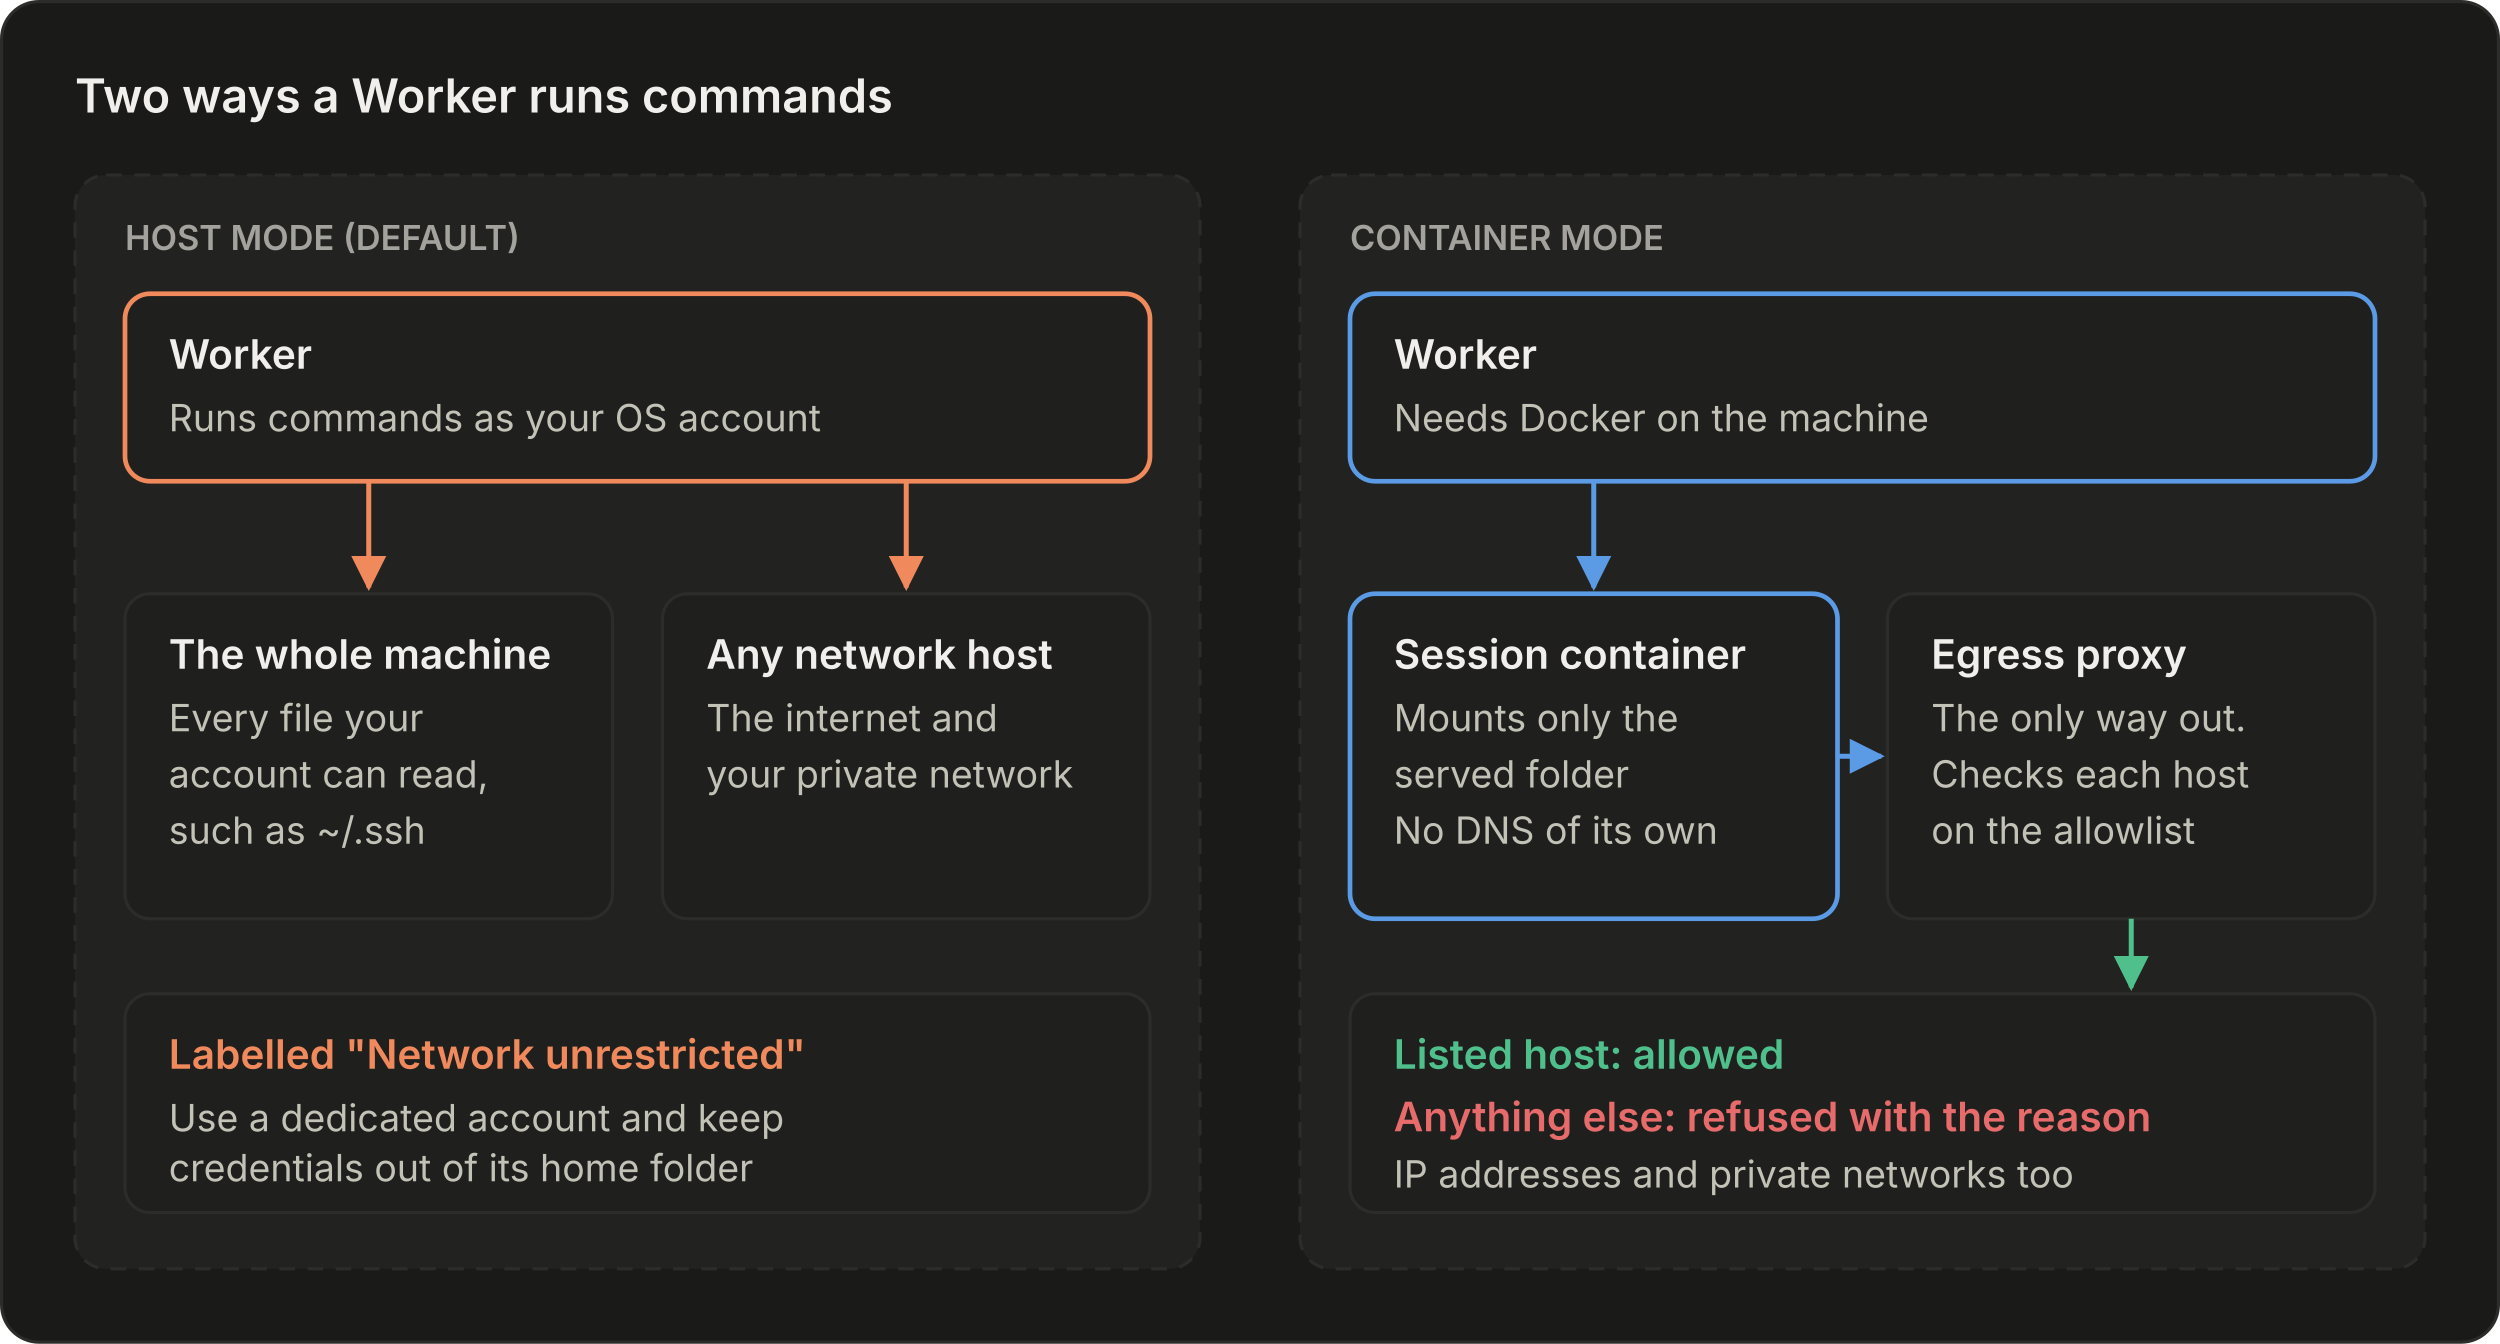
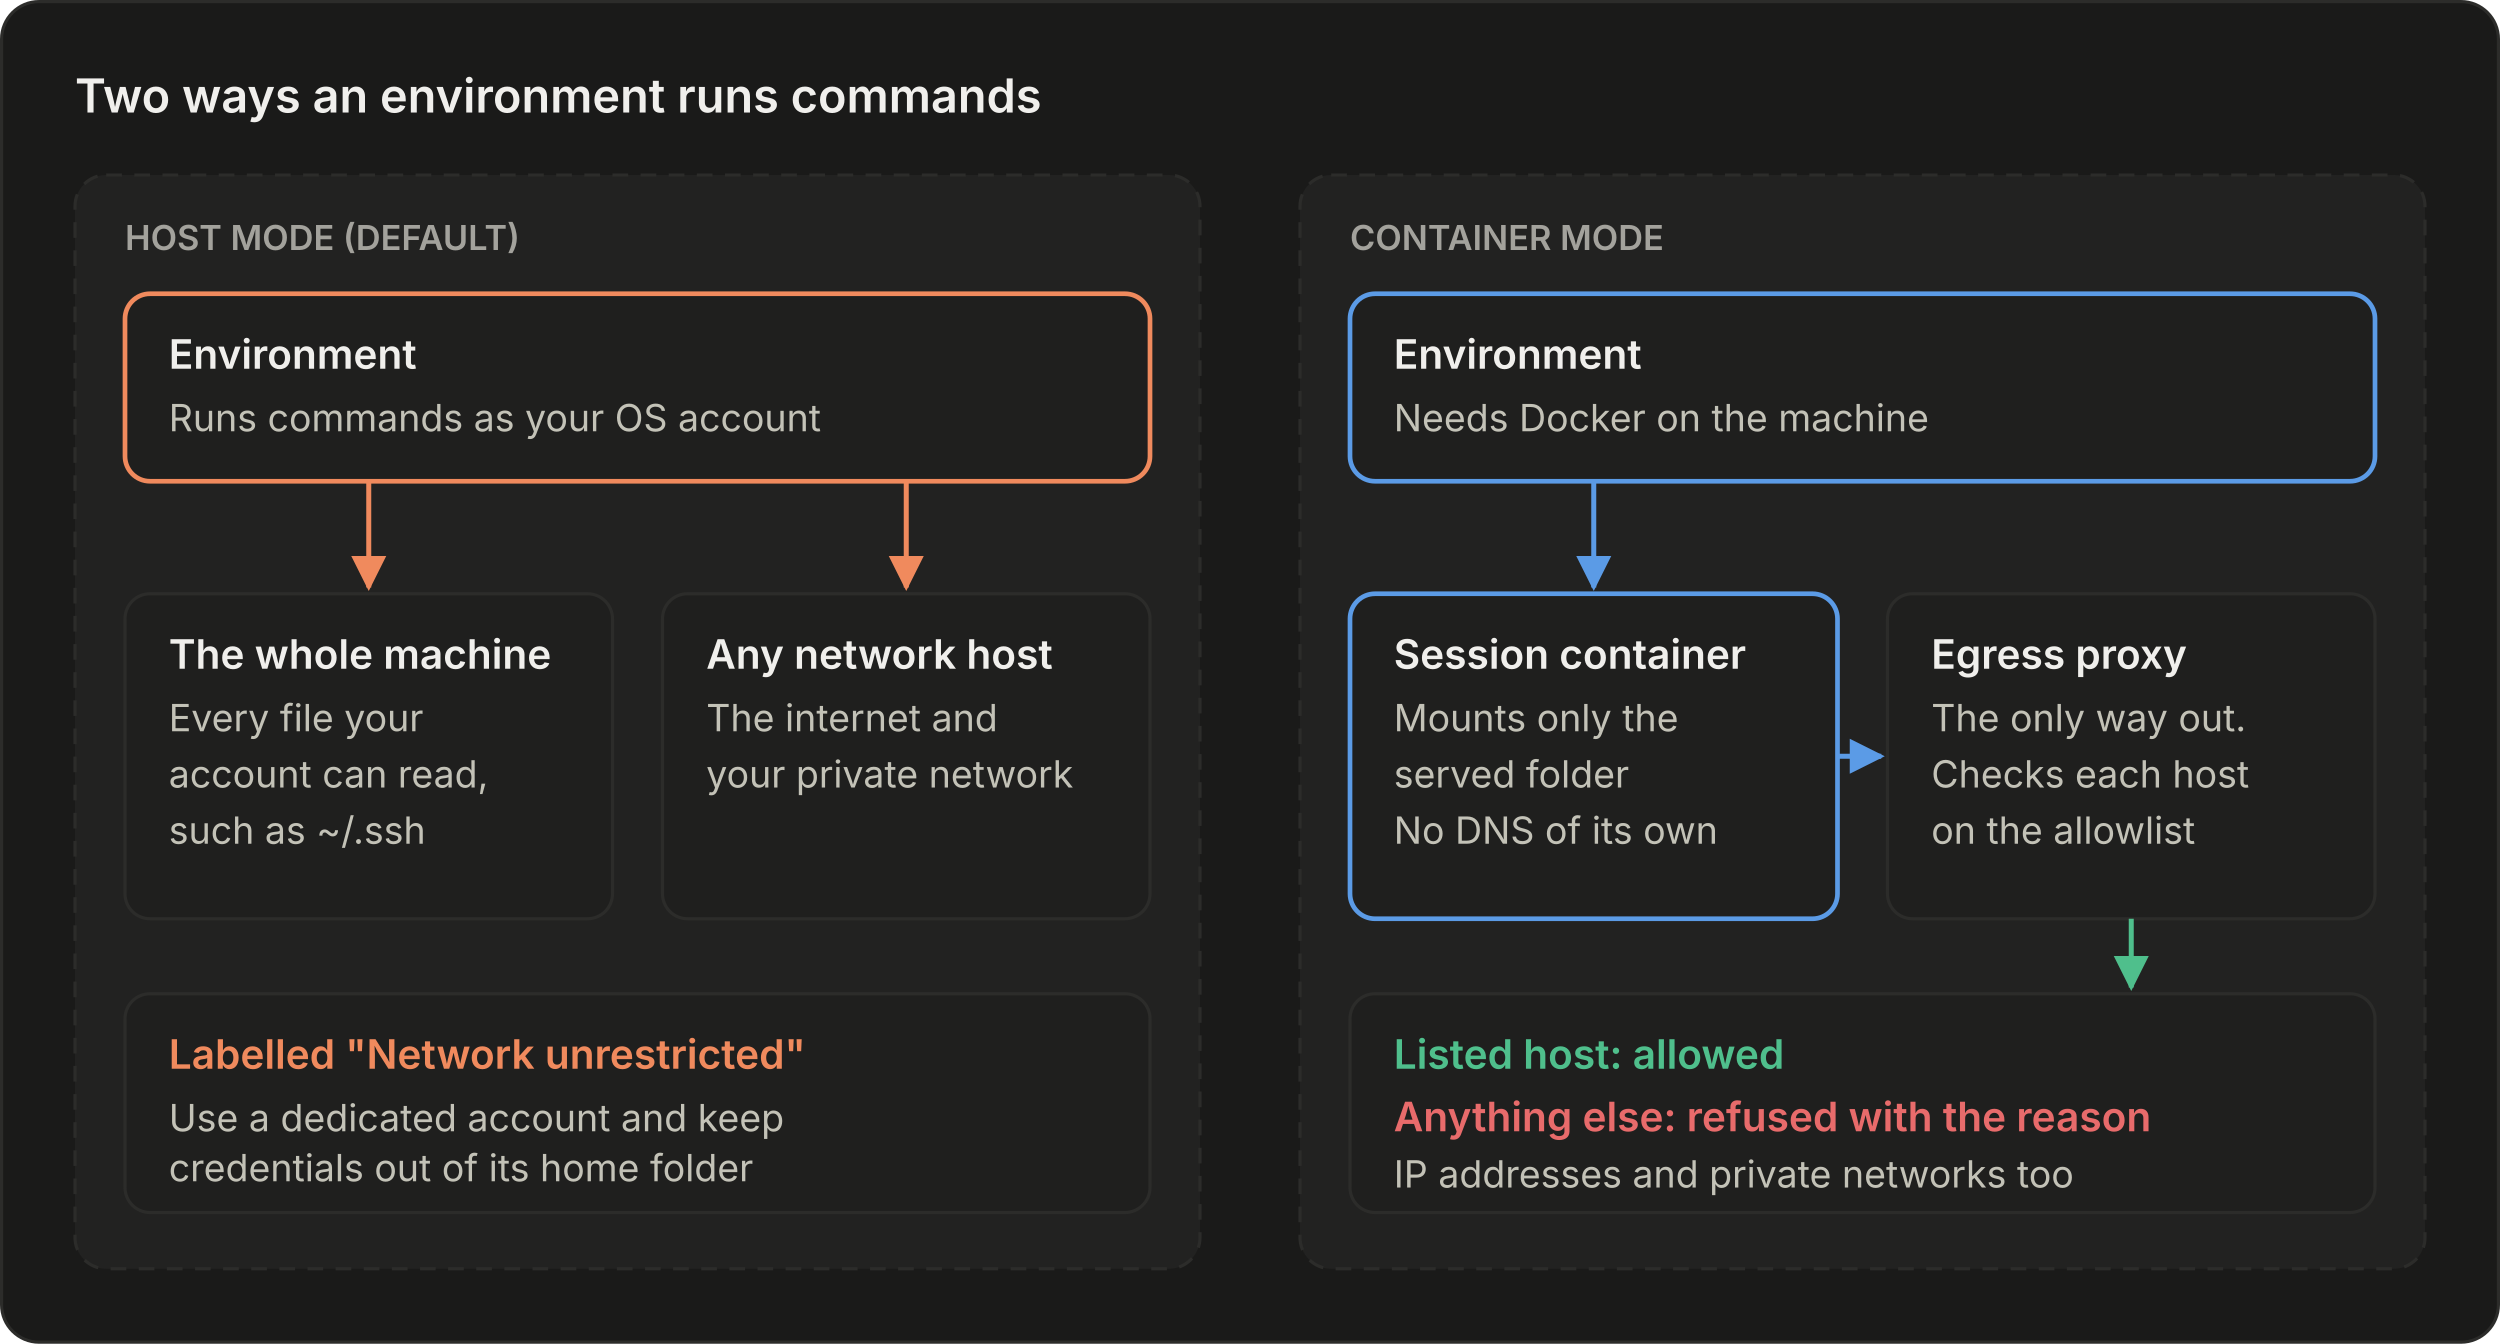
<svg xmlns="http://www.w3.org/2000/svg" viewBox="0 0 800 430" width="800" height="430" role="img" aria-label="Host mode runs commands as your account with the whole machine and network in reach; container mode runs them in a container that mounts only the served folder and reaches the internet only through an allowlist proxy" font-family="-apple-system, BlinkMacSystemFont, 'Segoe UI', Inter, Helvetica, Arial, sans-serif">
  <defs>
    <marker id="a-orange" viewBox="0 0 10 10" refX="9" refY="5" markerWidth="7" markerHeight="7" orient="auto-start-reverse">
      <path d="M0,0 L10,5 L0,10 z" fill="#f08a5d" />
    </marker>
    <marker id="a-blue" viewBox="0 0 10 10" refX="9" refY="5" markerWidth="7" markerHeight="7" orient="auto-start-reverse">
      <path d="M0,0 L10,5 L0,10 z" fill="#5b9be6" />
    </marker>
    <marker id="a-green" viewBox="0 0 10 10" refX="9" refY="5" markerWidth="7" markerHeight="7" orient="auto-start-reverse">
      <path d="M0,0 L10,5 L0,10 z" fill="#4fbf8c" />
    </marker>
  </defs>
  <rect x="0.5" y="0.5" width="799" height="429" rx="12" fill="#1a1a19" stroke="#2c2c2a" />
-   <text x="24" y="36" fill="#f0efec" font-size="15" font-weight="600" text-anchor="start">Two ways a Worker runs commands</text>
+   <text x="24" y="36" fill="#f0efec" font-size="15" font-weight="600" text-anchor="start">Two ways an environment runs commands</text>
  <rect x="24" y="56" width="360" height="350" rx="10" fill="#222221" stroke="#2c2c2a" stroke-dasharray="5 4" />
  <text x="40" y="80" fill="#a3a29c" font-size="11" font-weight="600" text-anchor="start">HOST MODE (DEFAULT)</text>
  <rect x="40" y="94" width="328" height="60" rx="8" fill="#1f1f1e" stroke="#f08a5d" stroke-width="1.5" />
-   <text x="54" y="118" fill="#f0efec" font-size="13" font-weight="600" text-anchor="start">Worker</text>
+   <text x="54" y="118" fill="#f0efec" font-size="13" font-weight="600" text-anchor="start">Environment</text>
  <text x="54" y="138" fill="#c3c2b7" font-size="12" font-weight="400" text-anchor="start">Runs commands as your OS account</text>
  <rect x="40" y="190" width="156" height="104" rx="8" fill="#1f1f1e" stroke="#2c2c2a" />
  <text x="54" y="214" fill="#f0efec" font-size="13" font-weight="600" text-anchor="start">The whole machine</text>
  <text x="54" y="234" fill="#c3c2b7" font-size="12" font-weight="400" text-anchor="start">Every file your</text>
  <text x="54" y="252" fill="#c3c2b7" font-size="12" font-weight="400" text-anchor="start">account can read,</text>
  <text x="54" y="270" fill="#c3c2b7" font-size="12" font-weight="400" text-anchor="start">such as ~/.ssh</text>
  <rect x="212" y="190" width="156" height="104" rx="8" fill="#1f1f1e" stroke="#2c2c2a" />
  <text x="226" y="214" fill="#f0efec" font-size="13" font-weight="600" text-anchor="start">Any network host</text>
  <text x="226" y="234" fill="#c3c2b7" font-size="12" font-weight="400" text-anchor="start">The internet and</text>
  <text x="226" y="252" fill="#c3c2b7" font-size="12" font-weight="400" text-anchor="start">your private network</text>
  <line x1="118" y1="154" x2="118" y2="188" stroke="#f08a5d" stroke-width="1.6" marker-end="url(#a-orange)" />
  <line x1="290" y1="154" x2="290" y2="188" stroke="#f08a5d" stroke-width="1.6" marker-end="url(#a-orange)" />
  <rect x="40" y="318" width="328" height="70" rx="8" fill="#1f1f1e" stroke="#2c2c2a" />
  <text x="54" y="342" fill="#f08a5d" font-size="13" font-weight="600" text-anchor="start">Labelled "Network unrestricted"</text>
  <text x="54" y="362" fill="#c3c2b7" font-size="12" font-weight="400" text-anchor="start">Use a dedicated account and keep</text>
  <text x="54" y="378" fill="#c3c2b7" font-size="12" font-weight="400" text-anchor="start">credentials out of its home folder</text>
  <rect x="416" y="56" width="360" height="350" rx="10" fill="#222221" stroke="#2c2c2a" stroke-dasharray="5 4" />
  <text x="432" y="80" fill="#a3a29c" font-size="11" font-weight="600" text-anchor="start">CONTAINER MODE</text>
  <rect x="432" y="94" width="328" height="60" rx="8" fill="#1f1f1e" stroke="#5b9be6" stroke-width="1.5" />
-   <text x="446" y="118" fill="#f0efec" font-size="13" font-weight="600" text-anchor="start">Worker</text>
+   <text x="446" y="118" fill="#f0efec" font-size="13" font-weight="600" text-anchor="start">Environment</text>
  <text x="446" y="138" fill="#c3c2b7" font-size="12" font-weight="400" text-anchor="start">Needs Docker on the machine</text>
  <rect x="432" y="190" width="156" height="104" rx="8" fill="#1f1f1e" stroke="#5b9be6" stroke-width="1.5" />
  <text x="446" y="214" fill="#f0efec" font-size="13" font-weight="600" text-anchor="start">Session container</text>
  <text x="446" y="234" fill="#c3c2b7" font-size="12" font-weight="400" text-anchor="start">Mounts only the</text>
  <text x="446" y="252" fill="#c3c2b7" font-size="12" font-weight="400" text-anchor="start">served folder</text>
  <text x="446" y="270" fill="#c3c2b7" font-size="12" font-weight="400" text-anchor="start">No DNS of its own</text>
  <rect x="604" y="190" width="156" height="104" rx="8" fill="#1f1f1e" stroke="#2c2c2a" />
  <text x="618" y="214" fill="#f0efec" font-size="13" font-weight="600" text-anchor="start">Egress proxy</text>
  <text x="618" y="234" fill="#c3c2b7" font-size="12" font-weight="400" text-anchor="start">The only way out.</text>
  <text x="618" y="252" fill="#c3c2b7" font-size="12" font-weight="400" text-anchor="start">Checks each host</text>
  <text x="618" y="270" fill="#c3c2b7" font-size="12" font-weight="400" text-anchor="start">on the allowlist</text>
  <line x1="510" y1="154" x2="510" y2="188" stroke="#5b9be6" stroke-width="1.6" marker-end="url(#a-blue)" />
  <line x1="588" y1="242" x2="602" y2="242" stroke="#5b9be6" stroke-width="1.6" marker-end="url(#a-blue)" />
  <line x1="682" y1="294" x2="682" y2="316" stroke="#4fbf8c" stroke-width="1.6" marker-end="url(#a-green)" />
  <rect x="432" y="318" width="328" height="70" rx="8" fill="#1f1f1e" stroke="#2c2c2a" />
  <text x="446" y="342" fill="#4fbf8c" font-size="13" font-weight="600" text-anchor="start">Listed host: allowed</text>
  <text x="446" y="362" fill="#e86b6b" font-size="13" font-weight="600" text-anchor="start">Anything else: refused with the reason</text>
  <text x="446" y="380" fill="#c3c2b7" font-size="12" font-weight="400" text-anchor="start">IP addresses and private networks too</text>
</svg>
